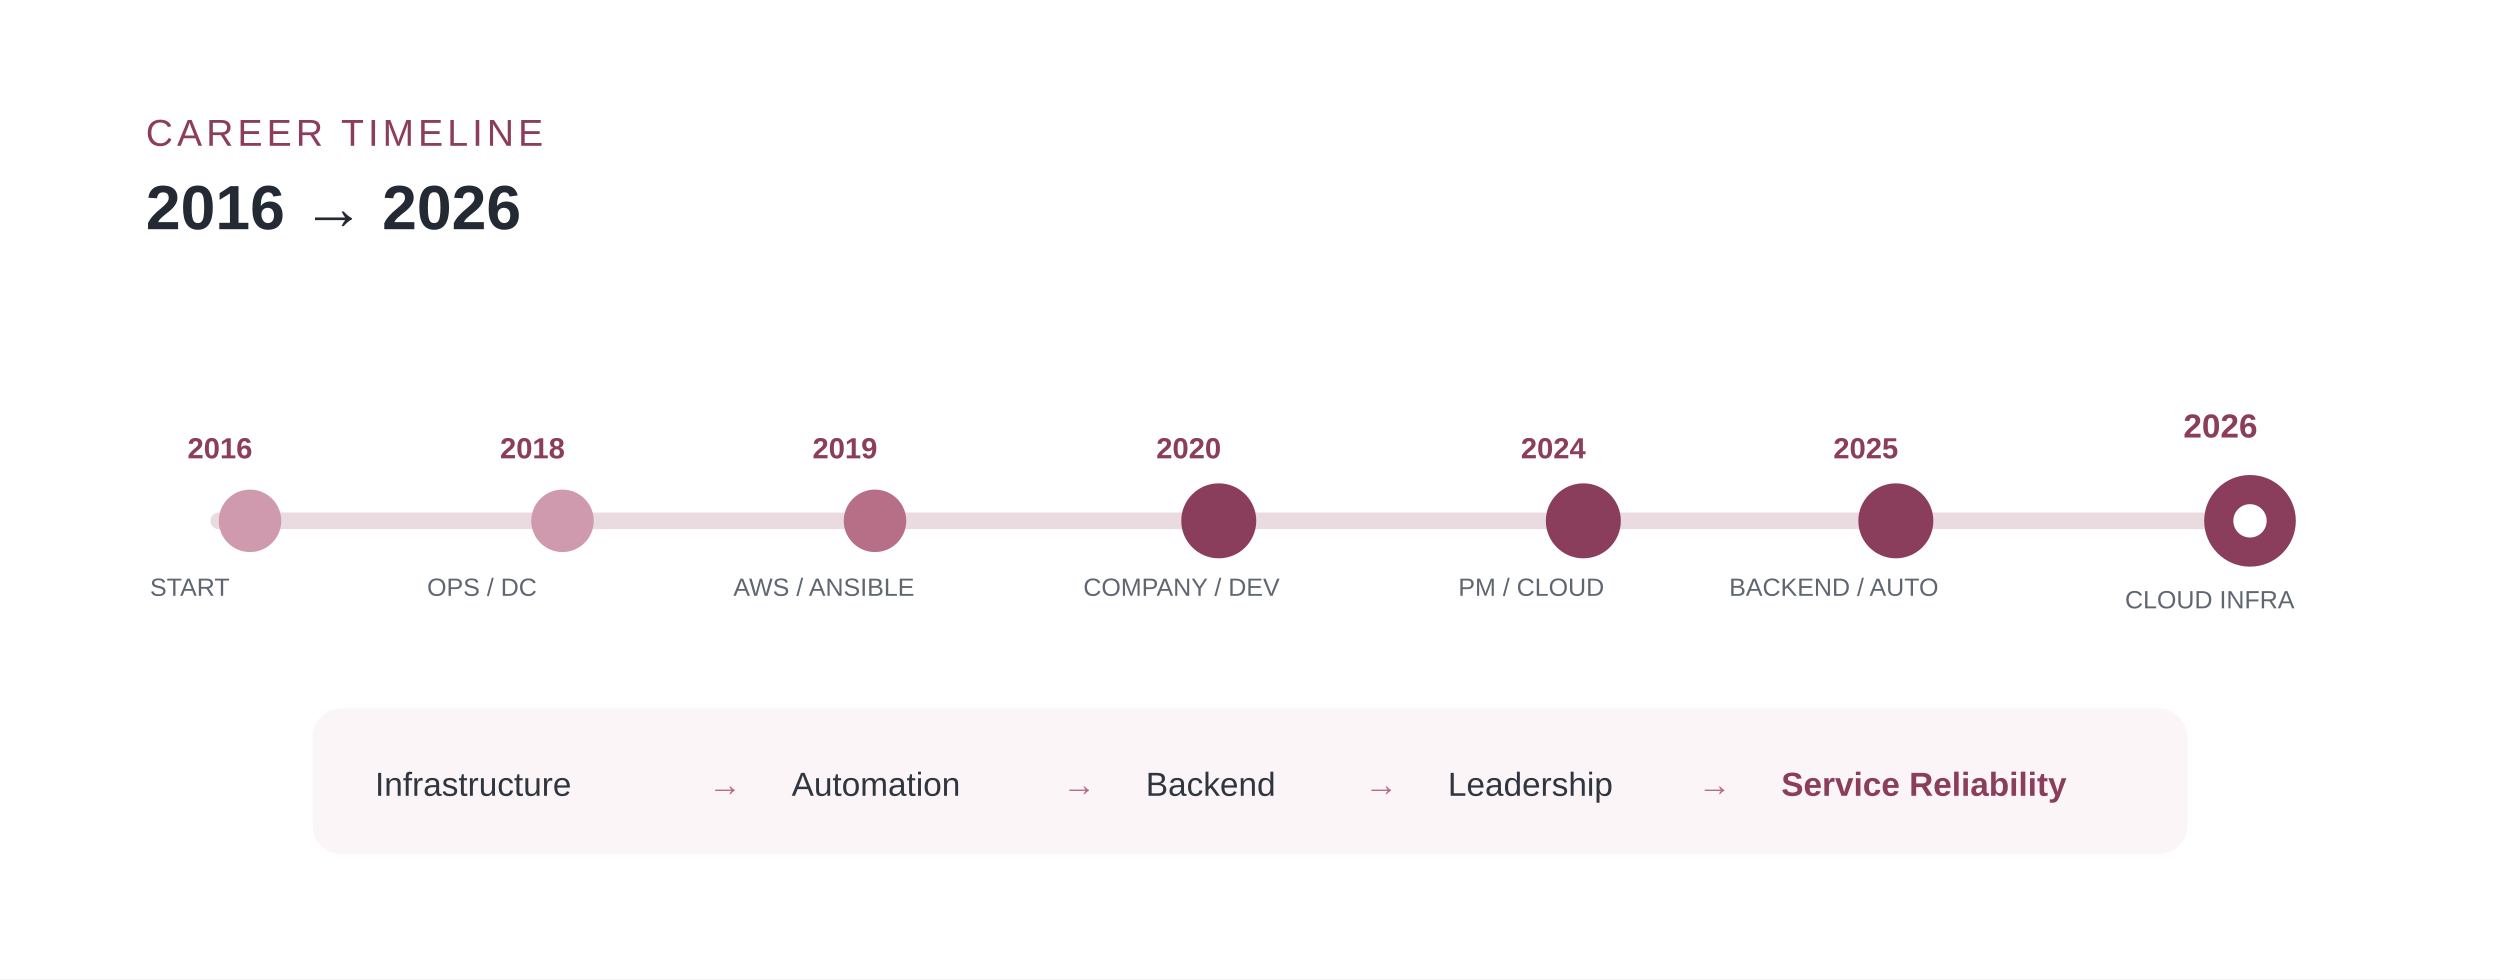
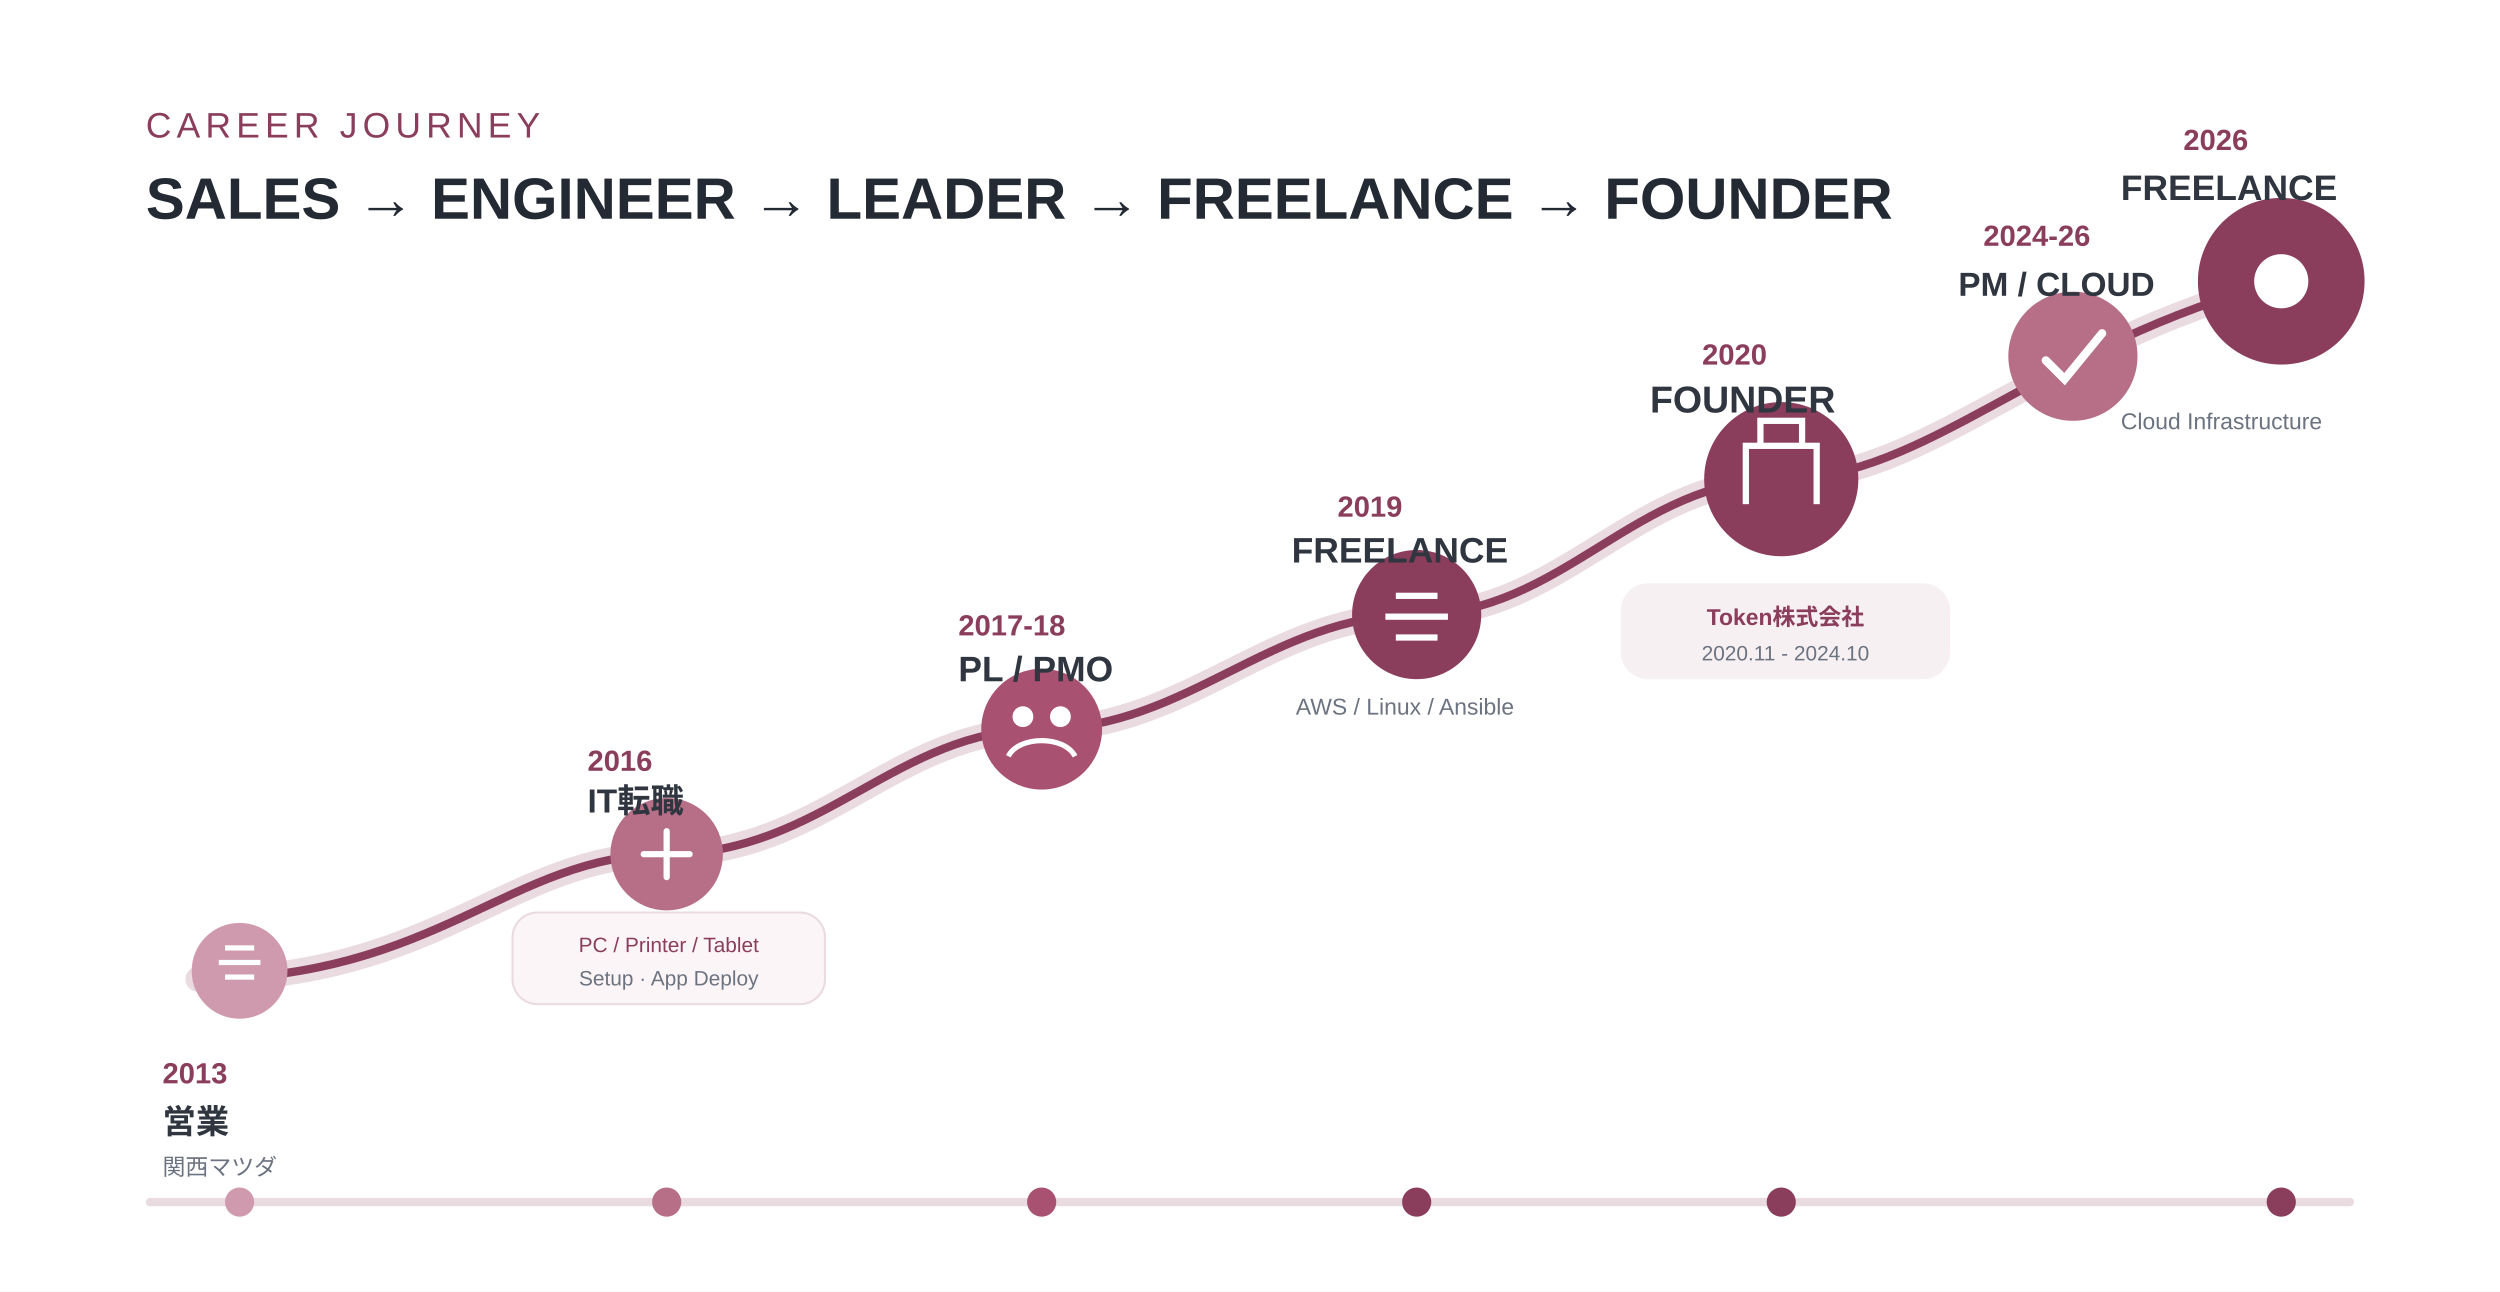
- <svg xmlns="http://www.w3.org/2000/svg" width="1200" height="470" viewBox="0 0 1200 470">
-   <rect width="1200" height="470" fill="#ffffff" />
-   <text x="70" y="70" font-family="Arial,Helvetica,sans-serif" font-size="18" fill="#8b3d5c" letter-spacing="2">CAREER TIMELINE</text>
-   <text x="70" y="110" font-family="Arial,Helvetica,sans-serif" font-size="30" font-weight="700" fill="#242a33">2016 → 2026</text>
-   <line x1="105" y1="250" x2="1095" y2="250" stroke="#eadbe1" stroke-width="8" stroke-linecap="round" />
-   <g font-family="Arial,Helvetica,sans-serif">
-     <g>
-       <circle cx="120" cy="250" r="15" fill="#cf9aad" />
-       <text x="90" y="220" font-size="14" font-weight="700" fill="#8b3d5c">2016</text>
-       <text x="72" y="286" font-size="12" fill="#5f6671">START</text>
-     </g>
-     <g>
-       <circle cx="270" cy="250" r="15" fill="#cf9aad" />
-       <text x="240" y="220" font-size="14" font-weight="700" fill="#8b3d5c">2018</text>
-       <text x="205" y="286" font-size="12" fill="#5f6671">OPS / DC</text>
-     </g>
-     <g>
-       <circle cx="420" cy="250" r="15" fill="#b76e87" />
-       <text x="390" y="220" font-size="14" font-weight="700" fill="#8b3d5c">2019</text>
-       <text x="352" y="286" font-size="12" fill="#5f6671">AWS / ANSIBLE</text>
-     </g>
-     <g>
-       <circle cx="585" cy="250" r="18" fill="#8b3d5c" />
-       <text x="555" y="220" font-size="14" font-weight="700" fill="#8b3d5c">2020</text>
-       <text x="520" y="286" font-size="12" fill="#5f6671">COMPANY / DEV</text>
-     </g>
-     <g>
-       <circle cx="760" cy="250" r="18" fill="#8b3d5c" />
-       <text x="730" y="220" font-size="14" font-weight="700" fill="#8b3d5c">2024</text>
-       <text x="700" y="286" font-size="12" fill="#5f6671">PM / CLOUD</text>
-     </g>
-     <g>
-       <circle cx="910" cy="250" r="18" fill="#8b3d5c" />
-       <text x="880" y="220" font-size="14" font-weight="700" fill="#8b3d5c">2025</text>
-       <text x="830" y="286" font-size="12" fill="#5f6671">BACKEND / AUTO</text>
-     </g>
-     <g>
-       <circle cx="1080" cy="250" r="22" fill="#8b3d5c" />
-       <circle cx="1080" cy="250" r="8" fill="#fff" />
-       <text x="1048" y="210" font-size="16" font-weight="700" fill="#8b3d5c">2026</text>
-       <text x="1020" y="292" font-size="12" fill="#5f6671">CLOUD INFRA</text>
-     </g>
-     <rect x="150" y="340" width="900" height="70" rx="14" fill="#fbf5f7" />
-     <text x="180" y="382" font-size="16" fill="#303640">Infrastructure</text>
-     <text x="340" y="382" font-size="16" fill="#b76e87">→</text>
-     <text x="380" y="382" font-size="16" fill="#303640">Automation</text>
-     <text x="510" y="382" font-size="16" fill="#b76e87">→</text>
-     <text x="550" y="382" font-size="16" fill="#303640">Backend</text>
-     <text x="655" y="382" font-size="16" fill="#b76e87">→</text>
-     <text x="695" y="382" font-size="16" fill="#303640">Leadership</text>
-     <text x="815" y="382" font-size="16" fill="#b76e87">→</text>
-     <text x="855" y="382" font-size="16" font-weight="700" fill="#8b3d5c">Service Reliability</text>
+ <svg xmlns="http://www.w3.org/2000/svg" width="1200" height="620" viewBox="0 0 1200 620">
+   <rect width="1200" height="620" fill="#ffffff" />
+   <text x="70" y="66" font-family="Arial,sans-serif" font-size="17" fill="#8b3d5c" letter-spacing="2.5">CAREER JOURNEY</text>
+   <text x="70" y="105" font-family="Arial,sans-serif" font-size="28" font-weight="700" fill="#242a33">SALES → ENGINEER → LEADER → FREELANCE → FOUNDER</text>
+   <path d="M95 470 C210 470 245 410 320 410 S430 350 500 350 S610 295 680 295 S785 230 855 230 S980 165 1095 135" fill="none" stroke="#eadbe1" stroke-width="12" stroke-linecap="round" />
+   <path d="M95 470 C210 470 245 410 320 410 S430 350 500 350 S610 295 680 295 S785 230 855 230 S980 165 1095 135" fill="none" stroke="#8b3d5c" stroke-width="4" stroke-linecap="round" />
+   <g font-family="Arial,sans-serif">
+     <circle cx="115" cy="466" r="23" fill="#cf9aad" />
+     <path d="M105 462h20M108 455h14M108 469h14" stroke="#ffffff" stroke-width="2.5" />
+     <text x="78" y="520" font-size="14" font-weight="700" fill="#8b3d5c">2013</text>
+     <text x="78" y="544" font-size="16" font-weight="700" fill="#303640">営業</text>
+     <text x="78" y="564" font-size="11" fill="#6b7280">関西マツダ</text>
+     <circle cx="320" cy="410" r="27" fill="#b76e87" />
+     <path d="M309 410h22M320 399v22" stroke="#ffffff" stroke-width="3" stroke-linecap="round" />
+     <text x="282" y="370" font-size="14" font-weight="700" fill="#8b3d5c">2016</text>
+     <text x="282" y="390" font-size="16" font-weight="700" fill="#303640">IT転職</text>
+     <rect x="246" y="438" width="150" height="44" rx="12" fill="#fbf5f7" stroke="#eadbe1" />
+     <text x="321" y="457" text-anchor="middle" font-size="10" fill="#8b3d5c">PC / Printer / Tablet</text>
+     <text x="321" y="473" text-anchor="middle" font-size="10" fill="#6b7280">Setup · App Deploy</text>
+     <circle cx="500" cy="350" r="29" fill="#a95170" />
+     <circle cx="491" cy="344" r="5" fill="#fff" />
+     <circle cx="509" cy="344" r="5" fill="#fff" />
+     <path d="M484 363c5-10 27-10 32 0" fill="none" stroke="#fff" stroke-width="2.5" />
+     <text x="460" y="305" font-size="14" font-weight="700" fill="#8b3d5c">2017-18</text>
+     <text x="460" y="327" font-size="17" font-weight="700" fill="#303640">PL / PMO</text>
+     <circle cx="680" cy="295" r="31" fill="#8b3d5c" />
+     <path d="M665 296h30M670 286h20M670 306h20" stroke="#fff" stroke-width="3" />
+     <text x="642" y="248" font-size="14" font-weight="700" fill="#8b3d5c">2019</text>
+     <text x="620" y="270" font-size="17" font-weight="700" fill="#303640">FREELANCE</text>
+     <text x="622" y="343" font-size="11" fill="#6b7280">AWS / Linux / Ansible</text>
+     <circle cx="855" cy="230" r="37" fill="#8b3d5c" />
+     <path d="M838 242v-28h34v28M845 214v-12h20v12" fill="none" stroke="#fff" stroke-width="3" />
+     <text x="817" y="175" font-size="14" font-weight="700" fill="#8b3d5c">2020</text>
+     <text x="792" y="198" font-size="18" font-weight="700" fill="#303640">FOUNDER</text>
+     <rect x="778" y="280" width="158" height="46" rx="13" fill="#8b3d5c" opacity="0.08" />
+     <text x="857" y="300" text-anchor="middle" font-size="11" font-weight="700" fill="#8b3d5c">Token株式会社</text>
+     <text x="857" y="317" text-anchor="middle" font-size="10" fill="#6b7280">2020.11 - 2024.10</text>
+     <circle cx="995" cy="171" r="31" fill="#b76e87" />
+     <path d="M982 173l9 9 18-22" fill="none" stroke="#fff" stroke-width="4" stroke-linecap="round" />
+     <text x="952" y="118" font-size="14" font-weight="700" fill="#8b3d5c">2024-26</text>
+     <text x="940" y="142" font-size="16" font-weight="700" fill="#303640">PM / CLOUD</text>
+     <circle cx="1095" cy="135" r="40" fill="#8b3d5c" />
+     <circle cx="1095" cy="135" r="13" fill="#ffffff" />
+     <text x="1048" y="72" font-size="14" font-weight="700" fill="#8b3d5c">2026</text>
+     <text x="1018" y="96" font-size="17" font-weight="700" fill="#303640">FREELANCE</text>
+     <text x="1018" y="206" font-size="11" fill="#6b7280">Cloud Infrastructure</text>
  </g>
+   <rect x="70" y="575" width="1060" height="4" rx="2" fill="#eadbe1" />
+   <circle cx="115" cy="577" r="7" fill="#cf9aad" />
+   <circle cx="320" cy="577" r="7" fill="#b76e87" />
+   <circle cx="500" cy="577" r="7" fill="#a95170" />
+   <circle cx="680" cy="577" r="7" fill="#8b3d5c" />
+   <circle cx="855" cy="577" r="7" fill="#8b3d5c" />
+   <circle cx="1095" cy="577" r="7" fill="#8b3d5c" />
</svg>
